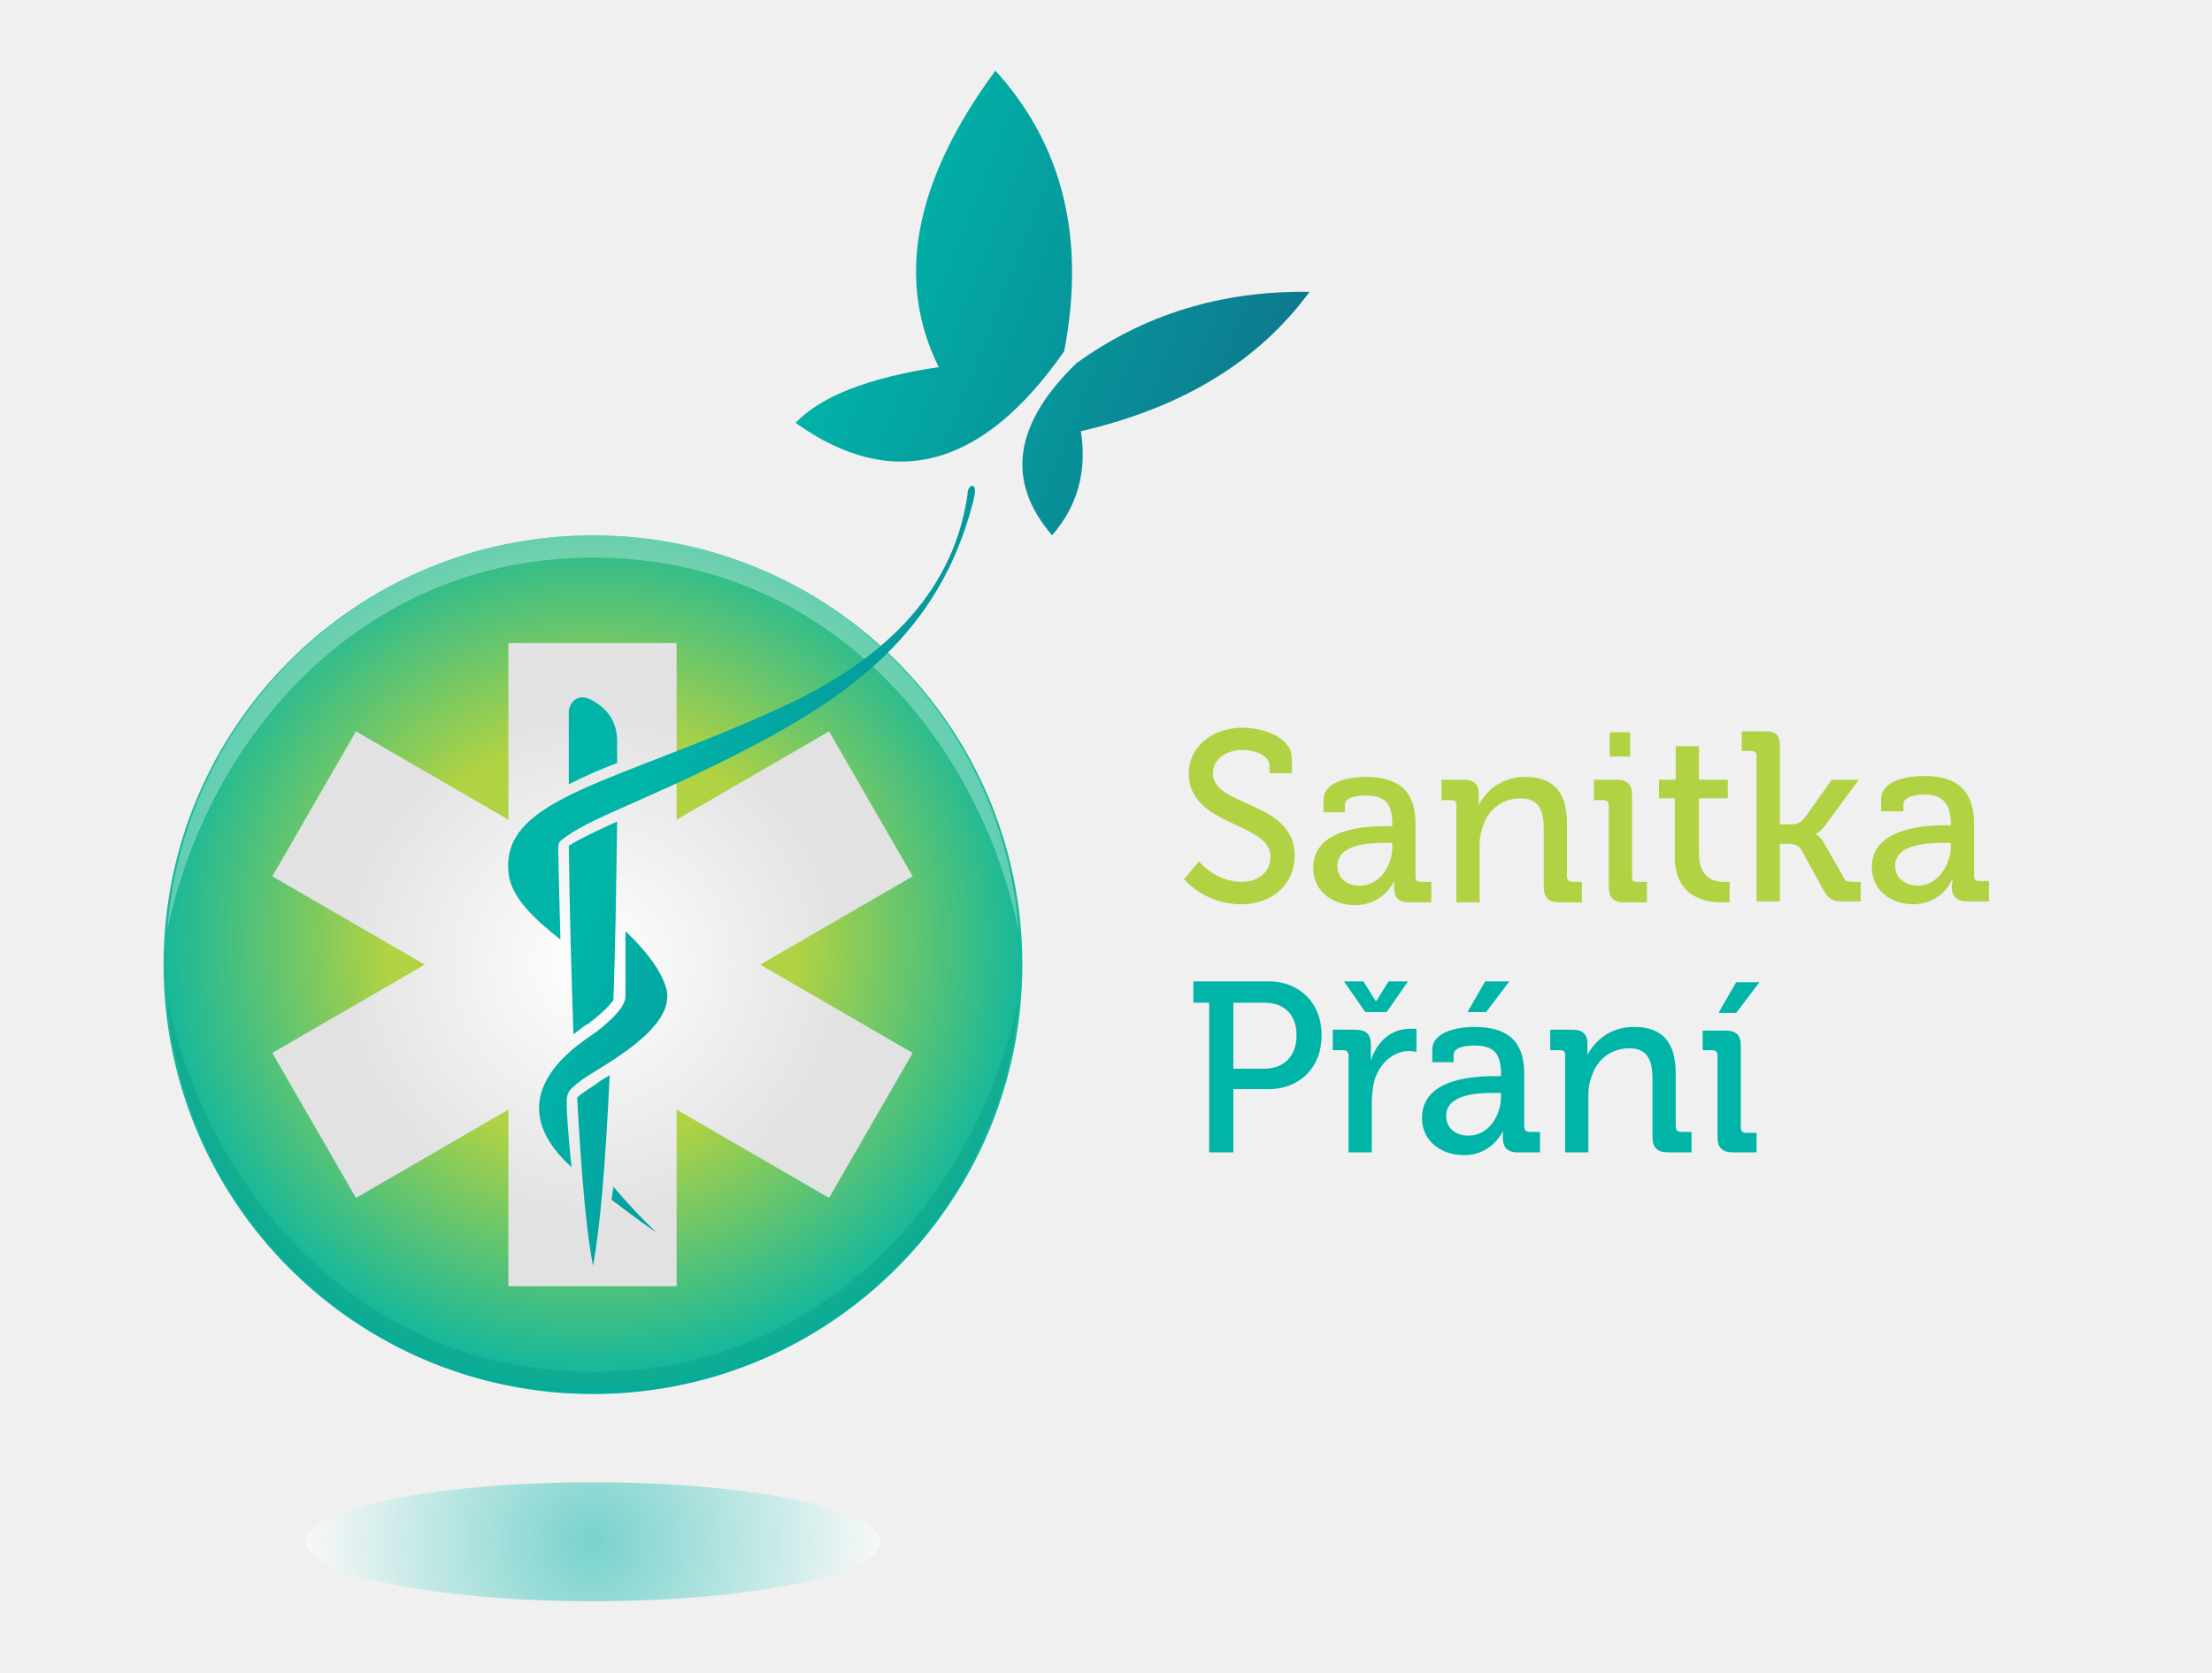
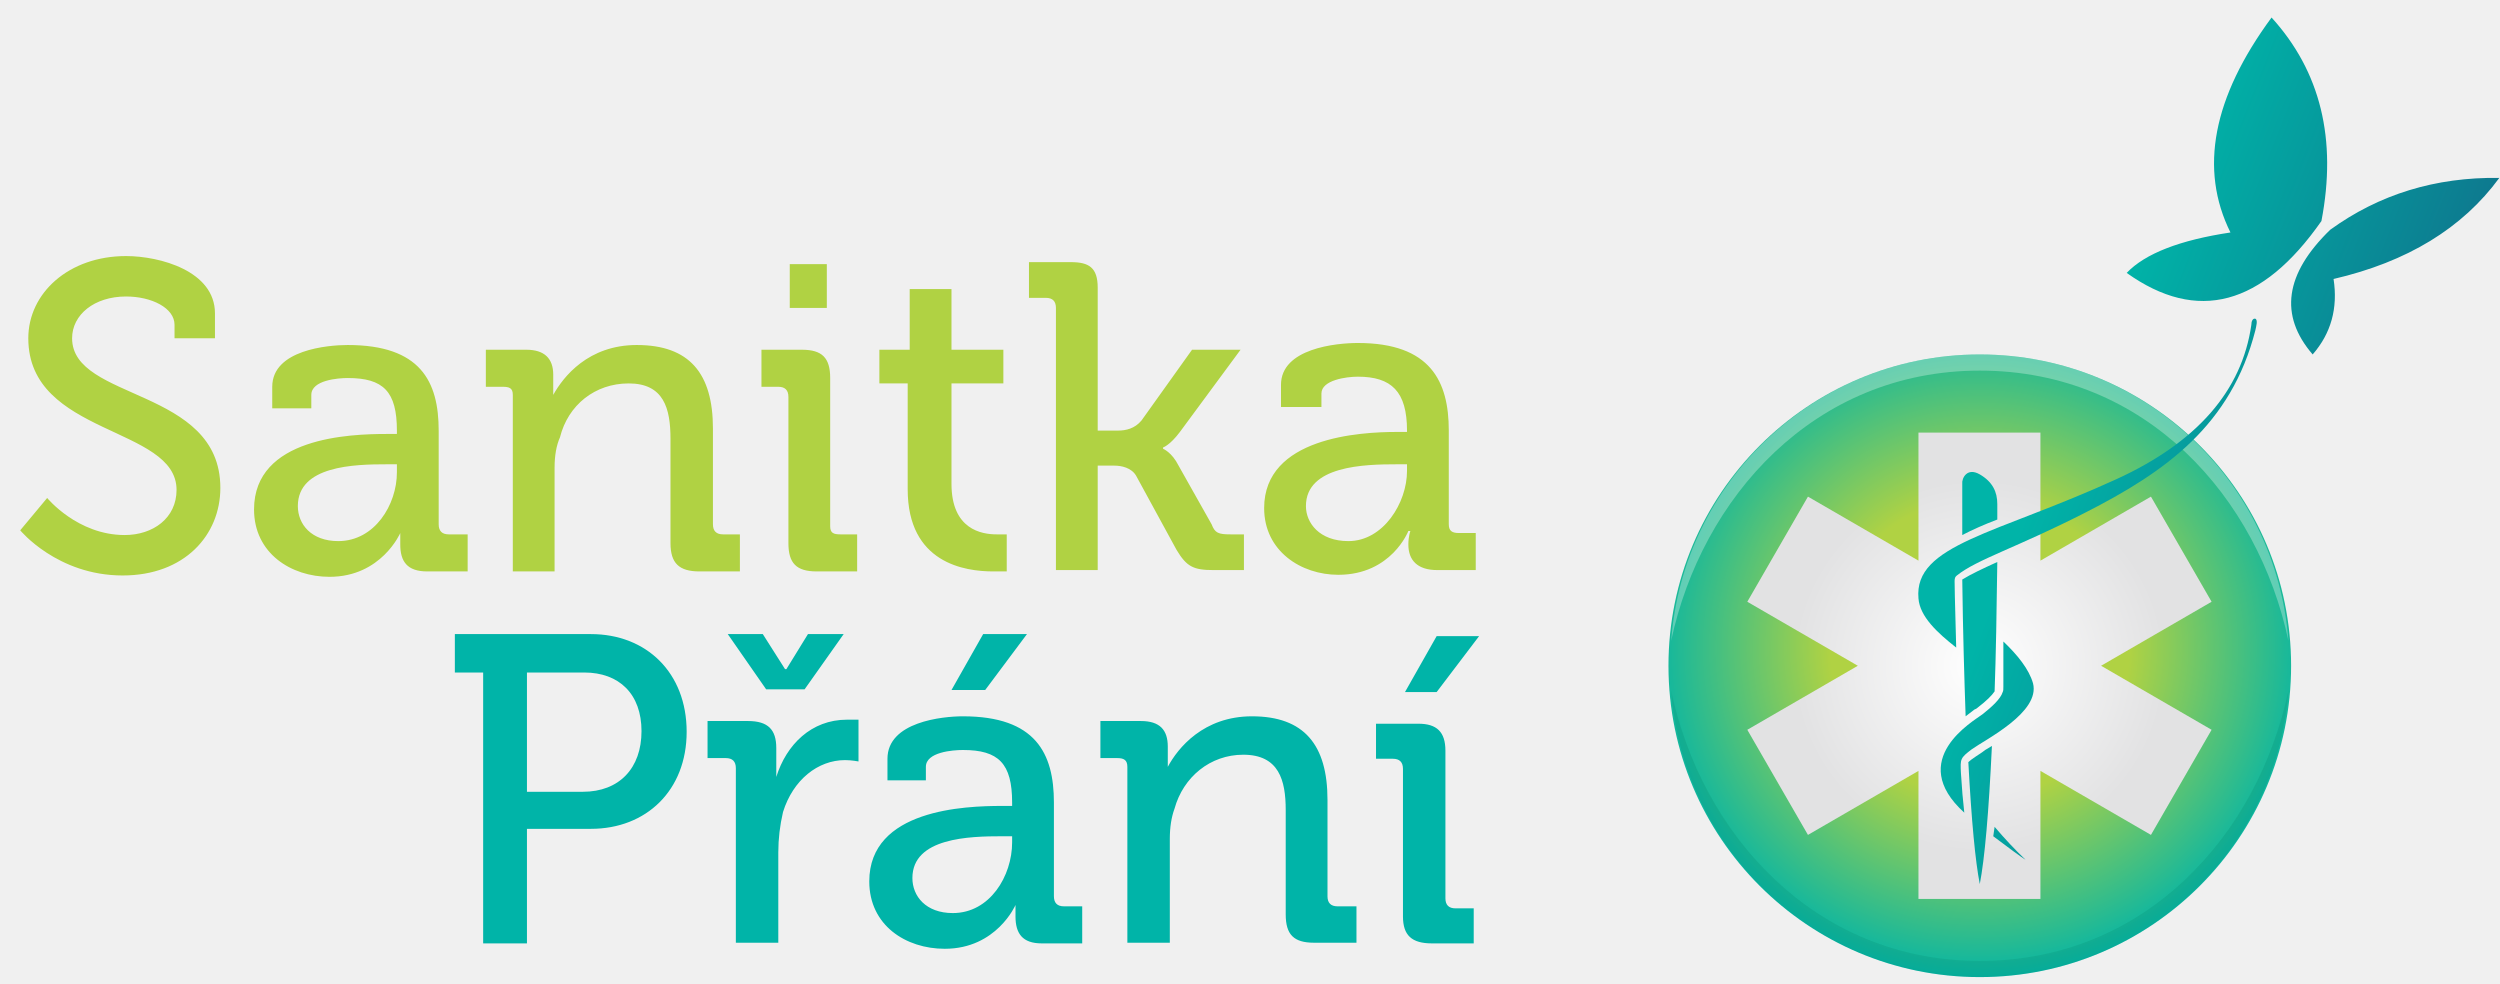
- <svg xmlns="http://www.w3.org/2000/svg" version="1.2" viewBox="0 0 238 180" width="238" height="180">
+ <svg xmlns="http://www.w3.org/2000/svg" version="1.2" viewBox="0 0 371 146" width="371" height="146">
  <defs>
-     <radialGradient id="g1" cx="63.8" cy="165.9" r="30.9" gradientUnits="userSpaceOnUse">
+     <radialGradient id="g1" cx="293.8" cy="160.9" r="30.9" gradientUnits="userSpaceOnUse">
      <stop offset="0" stop-color="#00b4a8" />
      <stop offset="1" stop-color="#ffffff" />
    </radialGradient>
-     <radialGradient id="g2" cx="63.8" cy="101.2" r="55.4" gradientUnits="userSpaceOnUse">
+     <radialGradient id="g2" cx="293.8" cy="96.2" r="55.4" gradientUnits="userSpaceOnUse">
      <stop offset=".4" stop-color="#b0d243" />
      <stop offset=".9" stop-color="#00b4a8" />
    </radialGradient>
-     <radialGradient id="g3" cx="63.7" cy="103.8" r="34.6" gradientUnits="userSpaceOnUse">
+     <radialGradient id="g3" cx="293.7" cy="98.8" r="34.6" gradientUnits="userSpaceOnUse">
      <stop offset="0" stop-color="#ffffff" />
      <stop offset=".8" stop-color="#e2e2e3" />
    </radialGradient>
-     <linearGradient id="g4" x1="101.5" y1="3.1" x2="146.9" y2="21" gradientUnits="userSpaceOnUse">
+     <linearGradient id="g4" x1="331.5" y1="-1.9" x2="376.9" y2="16" gradientUnits="userSpaceOnUse">
      <stop offset="0" stop-color="#00b4a8" />
      <stop offset="1" stop-color="#0e778e" />
    </linearGradient>
  </defs>
  <style>
		.s0 { mix-blend-mode: multiply;fill: url(#g1) } 
		.s1 { fill: url(#g2) } 
		.s2 { fill: url(#g3) } 
		.s3 { opacity: .3;fill: #ffffff } 
		.s4 { opacity: .2;mix-blend-mode: multiply;fill: #00b4a8 } 
		.s5 { fill: url(#g4) } 
		.s6 { fill: #b0d243 } 
		.s7 { fill: #00b4a8 } 
	</style>
  <g id="Laag 1">
    <g id="&lt;Group&gt;">
      <g id="&lt;Group&gt;" style="opacity: .5">
-         <ellipse id="&lt;Path&gt;" class="s0" cx="63.8" cy="165.9" rx="30.9" ry="6.4" />
+         <path id="&lt;Path&gt;" class="s0" d="m293.8 167.3c-17.1 0-30.9-2.9-30.9-6.4 0-3.5 13.8-6.4 30.9-6.4 17.1 0 30.9 2.9 30.9 6.4 0 3.5-13.8 6.4-30.9 6.4z" />
      </g>
-       <circle id="&lt;Path&gt;" class="s1" cx="63.8" cy="103.8" r="46.2" />
-       <path id="&lt;Compound Path&gt;" class="s2" d="m81.8 103.8l16.4 9.5-9 15.6-16.4-9.5v19h-18.1v-19l-16.4 9.5-9-15.6 16.4-9.5-16.4-9.5 9-15.6 16.4 9.5v-19h18.1v19l16.4-9.5 9 15.6z" />
-       <path id="&lt;Compound Path&gt;" class="s3" d="m18 100.1c1.8-23.8 21.6-42.5 45.8-42.5 24.2 0 44 18.7 45.8 42.5-4.5-21.2-21-40.1-45.8-40.1-24.6 0-41.3 18.9-45.8 40.1z" />
-       <path id="&lt;Compound Path&gt;" class="s4" d="m63.8 147.6c24.8 0 41.3-18.9 45.8-40.1-1.8 23.8-21.6 42.5-45.8 42.5-24.2 0-44-18.7-45.8-42.5 4.5 21.2 21.2 40.1 45.8 40.1z" />
+       <path id="&lt;Path&gt;" class="s1" d="m293.8 145c-25.5 0-46.2-20.7-46.2-46.2 0-25.5 20.7-46.2 46.2-46.2 25.5 0 46.2 20.7 46.2 46.2 0 25.5-20.7 46.2-46.2 46.2z" />
+       <path id="&lt;Compound Path&gt;" class="s2" d="m311.8 98.8l16.4 9.5-9 15.6-16.4-9.5v19h-18.1v-19l-16.4 9.5-9-15.6 16.4-9.5-16.4-9.5 9-15.6 16.4 9.5v-19h18.1v19l16.4-9.5 9 15.6z" />
+       <path id="&lt;Compound Path&gt;" class="s3" d="m248 95.1c1.8-23.8 21.6-42.5 45.8-42.5 24.2 0 44 18.7 45.8 42.5-4.5-21.2-21-40.1-45.8-40.1-24.6 0-41.3 18.9-45.8 40.1z" />
+       <path id="&lt;Compound Path&gt;" class="s4" d="m293.8 142.6c24.8 0 41.3-18.9 45.8-40.1-1.8 23.8-21.6 42.5-45.8 42.5-24.2 0-44-18.7-45.8-42.5 4.5 21.2 21.2 40.1 45.8 40.1z" />
      <g id="&lt;Group&gt;">
        <g id="&lt;Group&gt;">
-           <path id="&lt;Compound Path&gt;" fill-rule="evenodd" class="s5" d="m64.6 116.3q0.5-0.3 1-0.6-0.7 14.8-1.8 20.5-1-5.1-1.7-18.1 0.3-0.3 1.2-0.9c0.3-0.2 0.8-0.5 1.3-0.9zm40.1-62.3c-3.6 14.1-13.3 21-25.3 27.1-10.2 5.2-16 6.9-19 9.3-0.5 0.4-0.3 0.7-0.3 3.1q0.1 4 0.2 7.6c-2.8-2.2-5.4-4.6-5.6-7.3-0.7-8 11.5-9.5 29.4-17.7q17.9-8.2 20-22.9c0-0.5 0.2-1 0.6-0.9 0.4 0.2 0.1 1.2 0 1.7zm-19.1-8.5q4.1-4.3 15.4-6-7-14.1 6.1-31.9 10.9 12 7.4 30.2-13.2 18.9-28.9 7.7zm-19.6 82.2q2.2 2.6 4.6 4.9-1.1-0.7-4.8-3.5 0.1-0.7 0.2-1.4zm-4.8-45.8v-5.1c-0.1-0.8 0.7-2.5 2.6-1.4 1.9 1.1 2.6 2.6 2.6 4.4v2.3q-2.9 1.1-5.2 2.3 0-1.3 0-2.5zm10.5 24.5c1.1 4.3-7 8.3-9.1 9.8-1.7 1.3-1.7 1.4-1.6 3.5q0.2 3.3 0.5 5.9c-8.7-7.9 1.4-13.6 2.7-14.6 1.4-1.1 2.7-2.3 3-3.3 0.1-0.2 0.1-0.4 0.1-0.8 0-1.3 0-3.6 0-6.7 2.1 2 3.8 4.1 4.4 6.2zm44.6-60q1 6.5-3.1 11.2-7.5-8.7 2.6-18.5 10.9-7.9 25.1-7.7-8.2 11.2-24.6 15zm-53.3 63.9q-0.5 0.4-1.3 1c-0.2-5.7-0.4-12.4-0.5-20.3 1.3-0.8 3-1.6 5.2-2.6-0.1 7.4-0.2 13.8-0.4 19.2-0.4 0.6-1.2 1.4-2.5 2.4q-0.2 0.2-0.5 0.3z" />
+           <path id="&lt;Compound Path&gt;" fill-rule="evenodd" class="s5" d="m294.6 111.3q0.5-0.3 1-0.6-0.7 14.8-1.8 20.5-1-5.1-1.7-18.1 0.3-0.3 1.2-0.9c0.3-0.2 0.8-0.5 1.3-0.9zm40.1-62.3c-3.6 14.1-13.3 21-25.3 27.1-10.2 5.2-16 6.9-19 9.3-0.5 0.4-0.3 0.7-0.3 3.1q0.1 4 0.2 7.6c-2.8-2.2-5.4-4.6-5.6-7.3-0.7-8 11.5-9.5 29.4-17.7q17.9-8.2 20-22.9c0-0.5 0.2-1 0.6-0.9 0.4 0.2 0.1 1.2 0 1.7zm-19.1-8.5q4.1-4.3 15.4-6-7-14.1 6.1-31.9 10.9 12 7.4 30.2-13.2 18.9-28.9 7.7zm-19.6 82.2q2.2 2.6 4.6 4.9-1.1-0.7-4.8-3.5 0.1-0.7 0.2-1.4zm-4.8-45.8v-5.1c-0.1-0.8 0.7-2.5 2.6-1.4 1.9 1.1 2.6 2.6 2.6 4.4v2.3q-2.9 1.1-5.2 2.3 0-1.3 0-2.5zm10.5 24.5c1.1 4.3-7 8.3-9.1 9.8-1.7 1.3-1.7 1.4-1.6 3.5q0.2 3.3 0.5 5.9c-8.7-7.9 1.4-13.6 2.7-14.6 1.4-1.1 2.7-2.3 3-3.3 0.1-0.2 0.1-0.4 0.1-0.8 0-1.3 0-3.6 0-6.7 2.1 2 3.8 4.1 4.4 6.2zm44.6-60q1 6.5-3.1 11.2-7.5-8.7 2.6-18.5 10.9-7.9 25.1-7.7-8.2 11.2-24.6 15zm-53.3 63.9q-0.5 0.4-1.3 1c-0.2-5.7-0.4-12.4-0.5-20.3 1.3-0.8 3-1.6 5.2-2.6-0.1 7.4-0.2 13.8-0.4 19.2-0.4 0.6-1.2 1.4-2.5 2.4q-0.2 0.2-0.5 0.3z" />
        </g>
      </g>
    </g>
    <g id="Sanitka  ">
-       <path id="Sanitka" class="s6" aria-label="Sanitka" d="m127.4 94.6c0 0 2.2 2.7 6.1 2.7 3.7 0 5.8-2.4 5.8-5.2 0-6-8.8-5.2-8.8-8.9 0-1.4 1.3-2.5 3.2-2.5 1.5 0 2.9 0.7 2.9 1.7v0.8h2.4v-1.5c0-2.5-3.3-3.4-5.3-3.4-3.4 0-5.8 2.2-5.8 4.9 0 5.8 8.8 5.2 8.8 9 0 1.7-1.4 2.7-3.1 2.7-2.8 0-4.6-2.2-4.6-2.2zm13.9-1.2c0 2.6 2.2 4 4.5 4 3.1 0 4.2-2.6 4.2-2.6 0 0 0 0.3 0 0.7 0 1 0.4 1.6 1.6 1.6h2.4v-2.2h-1.1c-0.4 0-0.6-0.2-0.6-0.6v-5.6c0-2.9-1.1-5.1-5.4-5.1-1.2 0-4.5 0.3-4.5 2.5v1.3h2.3v-0.8c0-0.9 1.6-1 2.2-1 2.1 0 2.9 0.8 2.9 3.1v0.2h-0.6c-2.2 0-7.9 0.2-7.9 4.5zm2.6-0.2c0-2.4 3.4-2.5 5.3-2.5h0.6v0.5c0 1.9-1.3 4.1-3.5 4.1-1.6 0-2.4-1-2.4-2.1zm12.8 3.9h2.5v-6.2c0-0.7 0.1-1.3 0.3-1.8 0.5-1.9 2.1-3.2 4.1-3.2 2.1 0 2.5 1.5 2.5 3.3v6.2c0 1.2 0.5 1.7 1.7 1.7h2.4v-2.2h-1c-0.4 0-0.6-0.2-0.6-0.6v-5.7c0-3.3-1.4-5-4.5-5-2.9 0-4.4 1.9-5 3 0 0 0-0.3 0-0.8v-0.4c0-1-0.5-1.5-1.6-1.5h-2.4v2.2h1c0.4 0 0.6 0.1 0.6 0.5zm16.5-15.7h2.2v-2.6h-2.2zm-0.1 14c0 1.2 0.5 1.7 1.7 1.7h2.4v-2.2h-1c-0.4 0-0.6-0.1-0.6-0.5v-8.8c0-1.2-0.5-1.7-1.7-1.7h-2.4v2.2h1c0.4 0 0.6 0.2 0.6 0.6zm7.1-3.2c0 4.4 3.4 4.9 5.1 4.9 0.5 0 0.8 0 0.8 0v-2.2c0 0-0.2 0-0.6 0-0.9 0-2.7-0.3-2.7-3v-6h3.1v-2h-3.1v-3.6h-2.5v3.6h-1.8v2h1.7zm8.8 4.8h2.5v-6.2h1c0.4 0 1 0.1 1.3 0.6l2.4 4.4c0.6 1 1 1.2 2.2 1.2h1.8v-2.1h-0.8c-0.7 0-0.9-0.1-1.1-0.6l-2-3.5c-0.4-0.8-0.9-1-0.9-1v-0.1c0 0 0.4-0.1 1-0.9l3.6-4.9h-2.9l-3 4.2c-0.4 0.5-0.9 0.6-1.4 0.6h-1.2v-8.5c0-1.2-0.5-1.5-1.6-1.5h-2.5v2.1h1c0.4 0 0.6 0.2 0.6 0.6zm12.4-3.7c0 2.6 2.2 4 4.4 4 3.2 0 4.2-2.6 4.2-2.6h0.1c0 0-0.1 0.3-0.1 0.8 0 0.9 0.5 1.5 1.7 1.5h2.3v-2.2h-1c-0.4 0-0.6-0.1-0.6-0.5v-5.6c0-2.9-1.1-5.2-5.4-5.2-1.3 0-4.6 0.3-4.6 2.5v1.3h2.4v-0.8c0-0.8 1.5-1 2.2-1 2 0 2.9 0.9 2.9 3.2v0.1h-0.6c-2.2 0-7.9 0.3-7.9 4.5zm2.5-0.1c0-2.4 3.5-2.5 5.4-2.5h0.6v0.4c0 1.9-1.4 4.2-3.5 4.2-1.7 0-2.5-1.1-2.5-2.1z" />
+       <path id="Sanitka" fill-rule="evenodd" class="s6" d="m7 73.9c0 0 4.5 5.5 11.5 5.5 4.2 0 7.7-2.5 7.7-6.7 0-9.5-22-8-22-22.5 0-6.7 6-12.2 14.5-12.2 5 0 13.2 2.2 13.2 8.5v3.7h-6v-2c0-2.5-3.4-4.2-7.2-4.2-4.7 0-8 2.7-8 6.2 0 9.3 22 7.3 22 22.2 0 7-5.3 13-14.5 13-9.7 0-15.2-6.7-15.2-6.7zm50.4-9.5h1.5v-0.5c0-5.8-2-7.8-7.3-7.8-1.4 0-5.4 0.3-5.4 2.5v2h-5.8v-3.2c0-5.5 8.3-6.2 11.2-6.2 10.8 0 13.5 5.4 13.5 12.7v13.9q0 1.5 1.5 1.5h2.8v5.5h-6c-3 0-4-1.5-4-4 0-1 0-1.7 0-1.7 0 0-2.8 6.5-10.5 6.5-5.7 0-11.2-3.5-11.2-10 0-10.7 14.2-11.2 19.7-11.2zm-7.2 15.9c5.4 0 8.7-5.4 8.7-10.2v-1.2h-1.5c-4.8 0-13.2 0.2-13.2 6.2 0 2.7 2 5.2 6 5.2zm25.9-21.7c0-1-0.5-1.2-1.5-1.2h-2.5v-5.5h6c2.7 0 4 1.3 4 3.7 0 1.3 0 3 0 3 1.5-2.7 5.2-7.4 12.4-7.4 7.8 0 11.3 4.2 11.3 12.4v14.2q0 1.5 1.5 1.5h2.5v5.5h-6c-3 0-4.3-1.2-4.3-4.2v-15.5c0-4.5-1-8.2-6.2-8.2-5 0-9 3.2-10.2 8q-0.8 1.8-0.8 4.5v15.4h-6.2zm41.1-19.4h5.5v6.5h-5.5zm-0.2 19.7q0-1.5-1.5-1.5h-2.5v-5.5h6c3 0 4.2 1.2 4.2 4.2v22c0 1 0.5 1.2 1.5 1.2h2.5v5.5h-6c-3 0-4.2-1.2-4.2-4.2zm17.7-2h-4.2v-5h4.5v-9h6.2v9h7.7v5h-7.7v14.9c0 6.8 4.5 7.5 6.7 7.5q1.5 0 1.5 0v5.5c0 0-0.7 0-2 0-4.2 0-12.7-1.2-12.7-12.2zm22-11.2q0-1.5-1.5-1.5h-2.5v-5.3h6.2c2.7 0 4 0.8 4 3.8v21.2h3c1.2 0 2.5-0.3 3.5-1.5l7.5-10.5h7.2l-9 12.2c-1.5 2-2.5 2.3-2.5 2.3v0.2c0 0 1.3 0.5 2.3 2.5l4.9 8.7c0.5 1.3 1 1.5 2.8 1.5h2v5.3h-4.5c-3 0-4-0.5-5.5-3l-6-11c-0.7-1.2-2.2-1.5-3.2-1.5h-2.5v15.5h-6.2zm50.6 18.4h1.5v-0.2c0-5.8-2.3-8-7.3-8-1.7 0-5.4 0.5-5.4 2.5v2h-6v-3.3c0-5.4 8.2-6.2 11.4-6.2 10.8 0 13.5 5.7 13.5 13v13.9c0 1 0.5 1.3 1.5 1.3h2.5v5.5h-5.7c-3 0-4.3-1.5-4.3-3.8 0-1.2 0.3-2 0.3-2h-0.3c0 0-2.5 6.5-10.4 6.5-5.5 0-11-3.5-11-9.9 0-10.5 14.2-11.3 19.7-11.3zm-7.2 16.2c5.2 0 8.7-5.7 8.7-10.4v-1h-1.5c-4.8 0-13.5 0.2-13.5 6.2 0 2.5 2 5.2 6.3 5.2z" />
    </g>
-     <path id="Přání " class="s7" aria-label="Přání " d="m130.1 124h2.6v-6.8h3.8c3.3 0 5.7-2.3 5.7-5.8 0-3.5-2.4-5.8-5.7-5.8h-8.1v2.3h1.7zm2.6-9v-7.1h3.4c2.1 0 3.4 1.3 3.4 3.5 0 2.2-1.3 3.6-3.5 3.6zm12.4 9h2.5v-5.4c0-0.8 0.1-1.6 0.3-2.4 0.6-1.9 2.1-3.1 3.7-3.1 0.4 0 0.8 0.1 0.8 0.1v-2.5c0 0-0.4 0-0.7 0-2.1 0-3.6 1.5-4.2 3.4 0 0 0-0.4 0-0.9v-0.8c0-1.1-0.5-1.6-1.7-1.6h-2.4v2.2h1.1c0.4 0 0.6 0.2 0.6 0.6zm1.8-15.1h2.3l2.3-3.3h-2.1l-1.3 2.1h-0.1l-1.3-2.1h-2.1zm6.1 11.4c0 2.6 2.2 4 4.5 4 3.1 0 4.2-2.6 4.2-2.6 0 0 0 0.3 0 0.7 0 1 0.4 1.6 1.6 1.6h2.4v-2.2h-1.1c-0.4 0-0.6-0.2-0.6-0.6v-5.6c0-2.9-1.1-5.1-5.4-5.1-1.2 0-4.5 0.3-4.5 2.5v1.3h2.3v-0.8c0-0.9 1.6-1 2.2-1 2.1 0 2.9 0.8 2.9 3.1v0.2h-0.6c-2.2 0-7.9 0.2-7.9 4.5zm2.6-0.2c0-2.4 3.4-2.5 5.3-2.5h0.6v0.4c0 2-1.3 4.2-3.5 4.2-1.6 0-2.4-1-2.4-2.1zm2.3-11.2h2l2.5-3.3h-2.6zm10.5 15.1h2.5v-6.2c0-0.7 0.1-1.3 0.3-1.8 0.5-1.9 2.1-3.2 4.1-3.2 2.1 0 2.5 1.5 2.5 3.3v6.2c0 1.2 0.5 1.7 1.7 1.7h2.5v-2.2h-1.1c-0.4 0-0.6-0.2-0.6-0.6v-5.7c0-3.3-1.4-5-4.5-5-2.9 0-4.4 1.9-5 3 0 0 0-0.3 0-0.8v-0.4c0-1-0.5-1.5-1.6-1.5h-2.4v2.2h1c0.4 0 0.6 0.1 0.6 0.5zm16.4-1.6c0 1.1 0.5 1.6 1.7 1.6h2.5v-2.1h-1.1c-0.4 0-0.6-0.2-0.6-0.6v-8.8c0-1.1-0.5-1.6-1.6-1.6h-2.5v2.1h1c0.4 0 0.6 0.2 0.6 0.6zm0.1-13.4h1.9l2.5-3.3h-2.5z" />
+     <path id="Přání " fill-rule="evenodd" class="s7" d="m71.7 99.8h-4.2v-5.7h20.2c8.2 0 14.2 5.7 14.2 14.5 0 8.7-6 14.4-14.2 14.4h-9.5v17h-6.5zm14.8 17.7c5.4 0 8.7-3.5 8.7-9 0-5.5-3.3-8.7-8.5-8.7h-8.5v17.7zm22.7-3.5q0-1.5-1.5-1.5h-2.7v-5.5h6c3 0 4.2 1.3 4.2 4 0 1.3 0 4.3 0 4.3 1.5-4.8 5.2-8.5 10.5-8.5 0.7 0 1.7 0 1.7 0v6.2c0 0-1-0.2-2-0.2-4 0-7.7 2.9-9.2 7.7q-0.7 3-0.7 6v13.4h-6.3zm-1.2-19.9h5.2l3.3 5.2h0.2l3.2-5.2h5.3l-5.8 8.2h-5.7zm40.7 25.5h1.5v-0.5c0-5.8-2-7.8-7.3-7.8-1.5 0-5.5 0.3-5.5 2.5v2h-5.7v-3.2c0-5.5 8.2-6.3 11.2-6.3 10.8 0 13.5 5.5 13.5 12.8v13.9q0 1.5 1.5 1.5h2.7v5.5h-6c-2.9 0-3.9-1.5-3.9-4 0-1 0-1.7 0-1.7 0 0-2.8 6.5-10.5 6.5-5.8 0-11.2-3.5-11.2-10 0-10.7 14.2-11.2 19.7-11.2zm-7.3 15.9c5.5 0 8.8-5.5 8.8-10.5v-0.9h-1.5c-4.8 0-13.3 0.2-13.3 6.2 0 2.7 2 5.2 6 5.2zm4.5-41.4h6.5l-6.2 8.3h-5zm21.4 19.7c0-1-0.5-1.3-1.5-1.3h-2.5v-5.5h6c2.8 0 4 1.3 4 3.8 0 1.2 0 3 0 3 1.5-2.8 5.3-7.5 12.5-7.5 7.7 0 11.2 4.2 11.2 12.4v14.3q0 1.5 1.5 1.5h2.8v5.4h-6.3c-3 0-4.2-1.2-4.2-4.2v-15.5c0-4.4-1-8.2-6.3-8.2-4.9 0-8.9 3.3-10.2 8q-0.7 1.9-0.7 4.5v15.4h-6.3zm40.9 0.3q0-1.5-1.5-1.5h-2.5v-5.2h6.3c2.7 0 4 1.2 4 4v21.9q0 1.5 1.5 1.5h2.7v5.2h-6.2c-3 0-4.3-1.2-4.3-4zm5-19.7h6.3l-6.3 8.3h-4.7z" />
  </g>
</svg>
